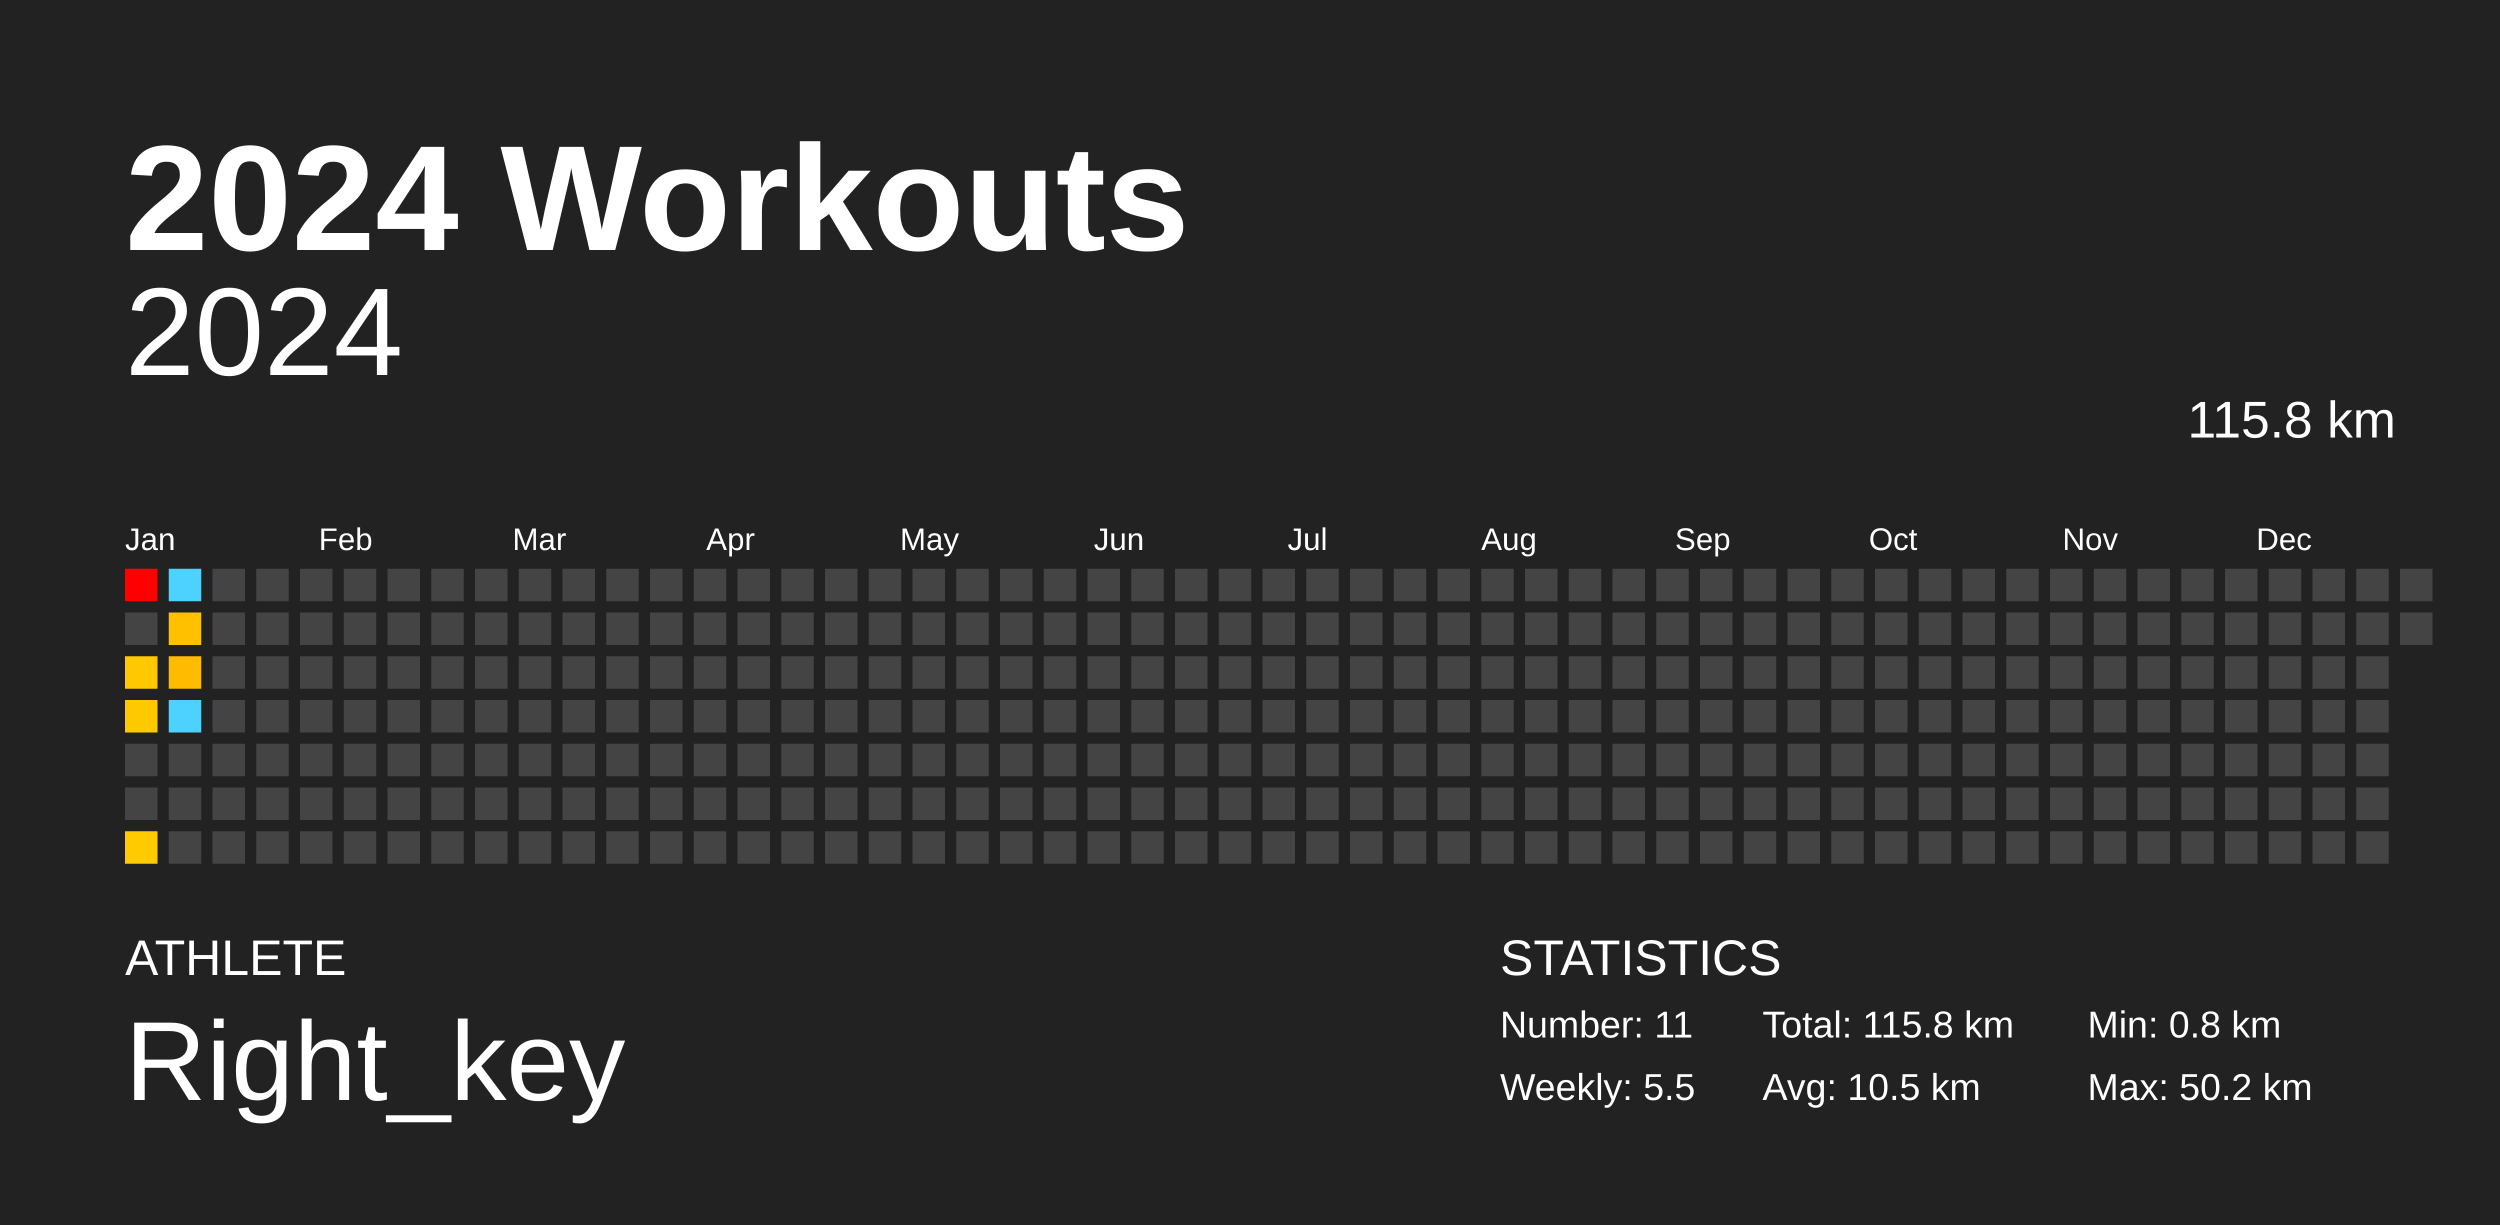
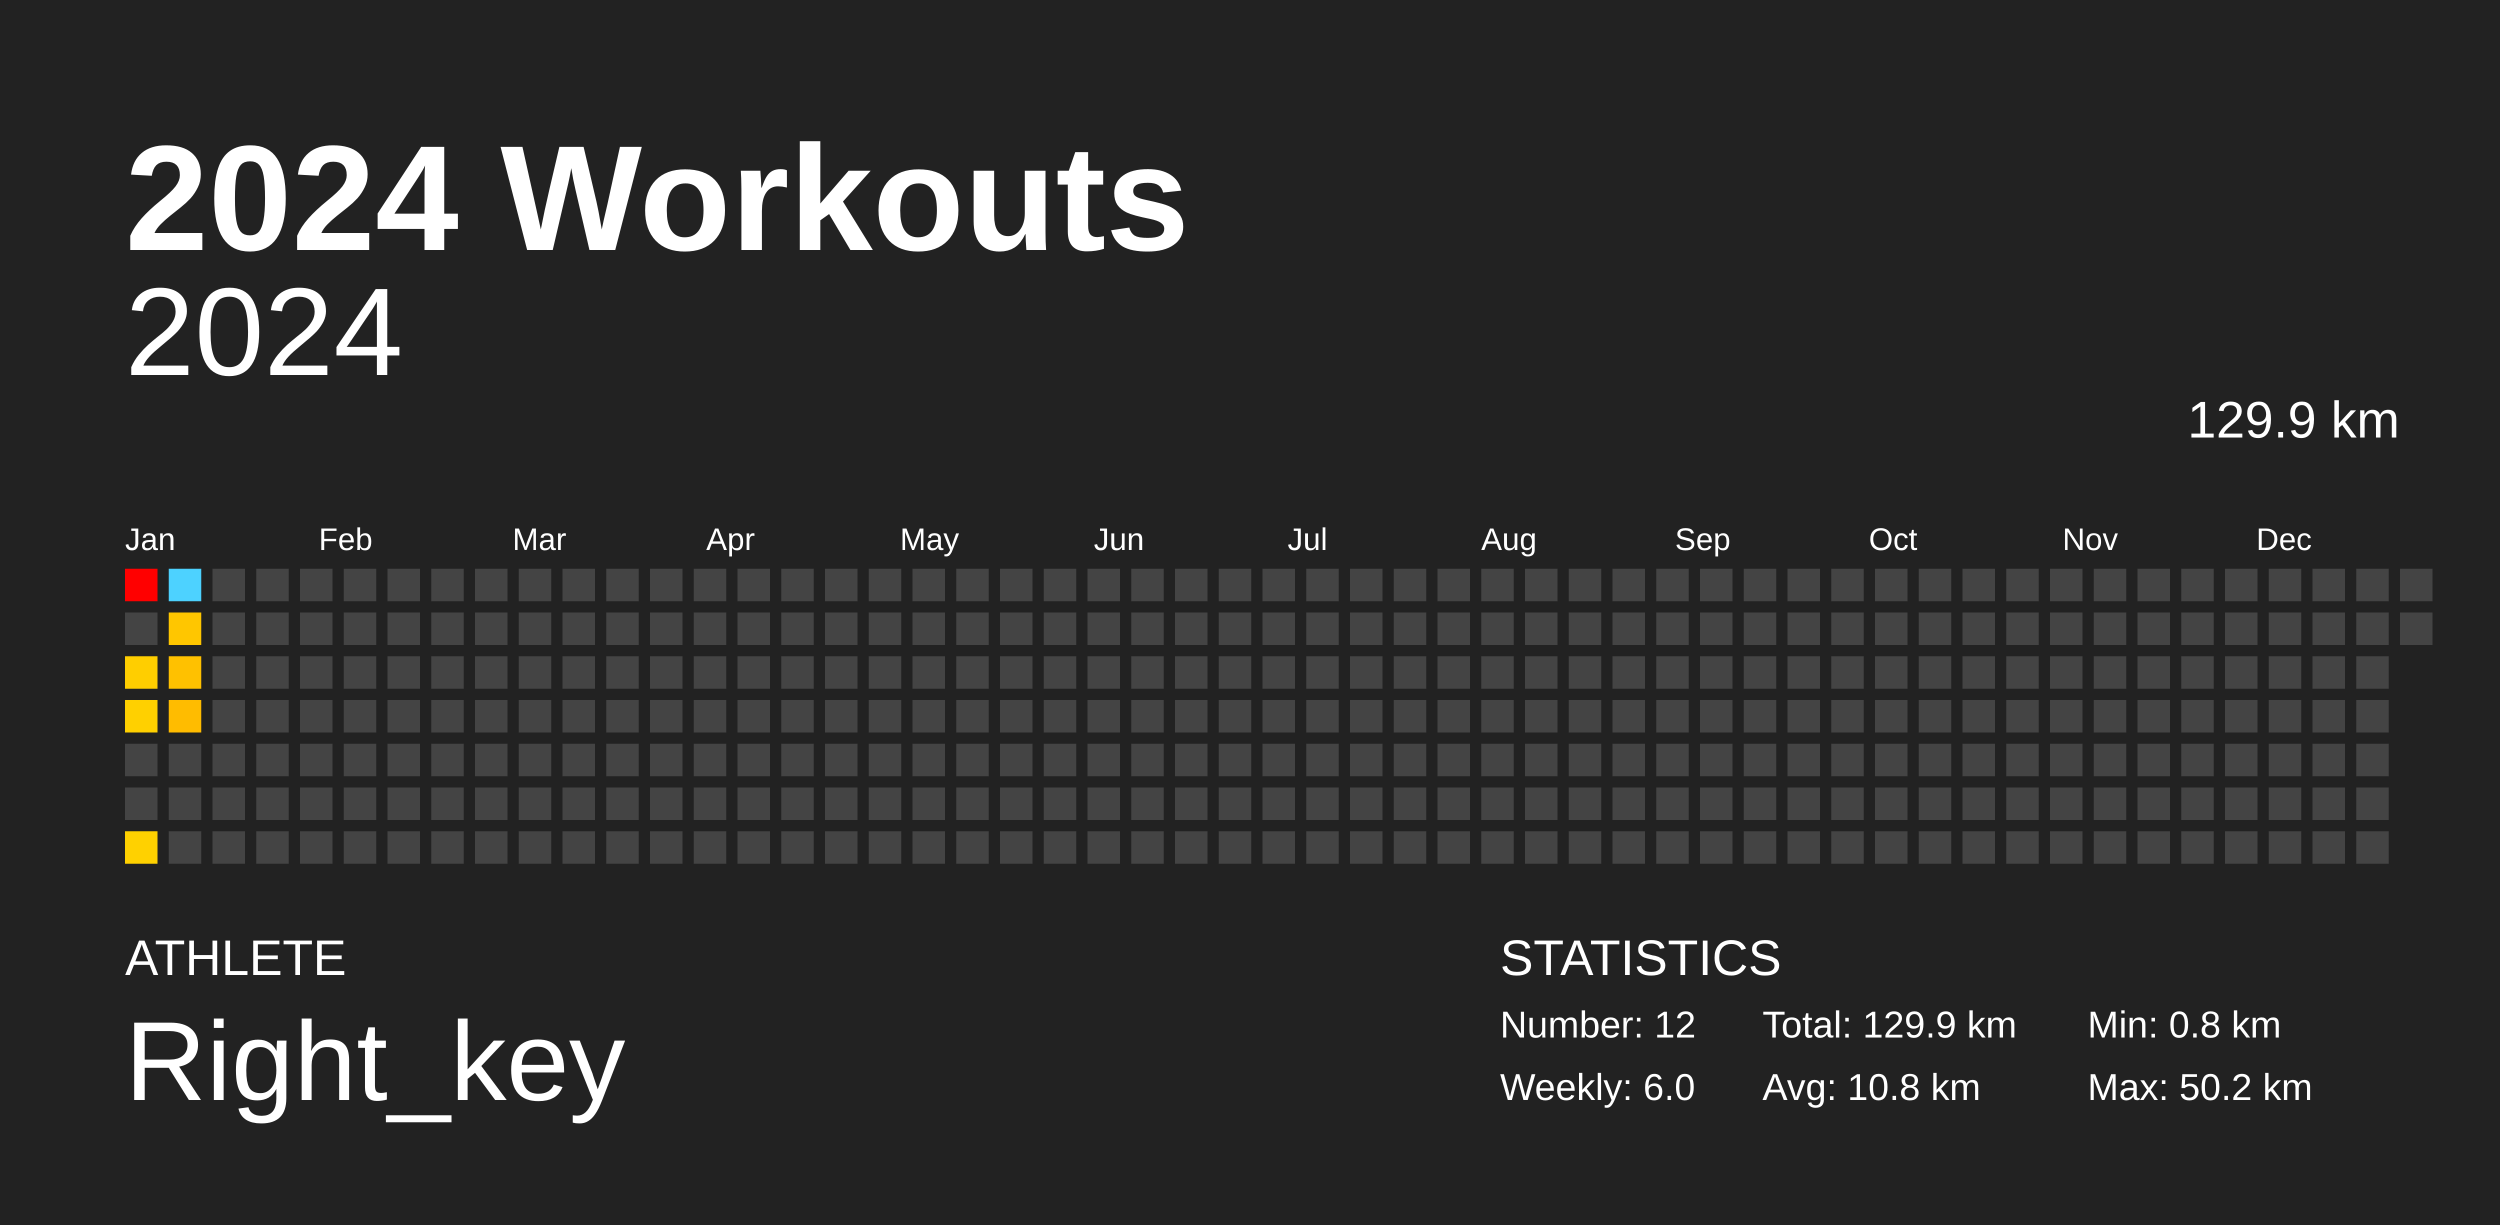
<svg xmlns="http://www.w3.org/2000/svg" baseProfile="full" height="98mm" version="1.1" viewBox="0,0,200,98" width="200mm">
  <defs />
  <rect fill="#222222" height="98" width="200" x="0" y="0" />
  <text fill="#FFFFFF" style="font-size:12px; font-family:Arial; font-weight:bold;" x="10" y="20">2024 Workouts</text>
  <text fill="#FFFFFF" style="font-size:4px; font-family:Arial" x="10" y="78">ATHLETE</text>
  <text fill="#FFFFFF" style="font-size:9px; font-family:Arial" x="10" y="88">Right_key</text>
  <text fill="#FFFFFF" style="font-size:4px; font-family:Arial" x="120" y="78">STATISTICS</text>
-   <text fill="#FFFFFF" style="font-size:3px; font-family:Arial" x="120" y="83">Number: 11</text>
-   <text fill="#FFFFFF" style="font-size:3px; font-family:Arial" x="120" y="88">Weekly: 5.5</text>
-   <text fill="#FFFFFF" style="font-size:3px; font-family:Arial" x="141" y="83">Total: 115.8 km</text>
-   <text fill="#FFFFFF" style="font-size:3px; font-family:Arial" x="141" y="88">Avg: 10.5 km</text>
+   <text fill="#FFFFFF" style="font-size:3px; font-family:Arial" x="120" y="83">Number: 12</text>
+   <text fill="#FFFFFF" style="font-size:3px; font-family:Arial" x="120" y="88">Weekly: 6.0</text>
+   <text fill="#FFFFFF" style="font-size:3px; font-family:Arial" x="141" y="83">Total: 129.9 km</text>
+   <text fill="#FFFFFF" style="font-size:3px; font-family:Arial" x="141" y="88">Avg: 10.8 km</text>
  <text fill="#FFFFFF" style="font-size:3px; font-family:Arial" x="167" y="83">Min: 0.8 km</text>
  <text fill="#FFFFFF" style="font-size:3px; font-family:Arial" x="167" y="88">Max: 50.2 km</text>
  <text alignment-baseline="hanging" fill="#FFFFFF" style="font-size:10.0px; font-family:Arial;" x="10" y="30">2024</text>
-   <text alignment-baseline="hanging" fill="#FFFFFF" style="font-size:4.125px; font-family:Arial;" x="175" y="35">115.8 km</text>
+   <text alignment-baseline="hanging" fill="#FFFFFF" style="font-size:4.125px; font-family:Arial;" x="175" y="35">129.9 km</text>
  <text fill="#FFFFFF" style="font-size:2.5px; font-family:Arial" x="10.0" y="44">Jan</text>
  <text fill="#FFFFFF" style="font-size:2.5px; font-family:Arial" x="25.5" y="44">Feb</text>
  <text fill="#FFFFFF" style="font-size:2.5px; font-family:Arial" x="41.0" y="44">Mar</text>
  <text fill="#FFFFFF" style="font-size:2.5px; font-family:Arial" x="56.5" y="44">Apr</text>
  <text fill="#FFFFFF" style="font-size:2.5px; font-family:Arial" x="72.0" y="44">May</text>
  <text fill="#FFFFFF" style="font-size:2.5px; font-family:Arial" x="87.5" y="44">Jun</text>
  <text fill="#FFFFFF" style="font-size:2.5px; font-family:Arial" x="103.0" y="44">Jul</text>
  <text fill="#FFFFFF" style="font-size:2.5px; font-family:Arial" x="118.5" y="44">Aug</text>
  <text fill="#FFFFFF" style="font-size:2.5px; font-family:Arial" x="134.0" y="44">Sep</text>
  <text fill="#FFFFFF" style="font-size:2.5px; font-family:Arial" x="149.5" y="44">Oct</text>
  <text fill="#FFFFFF" style="font-size:2.5px; font-family:Arial" x="165.0" y="44">Nov</text>
  <text fill="#FFFFFF" style="font-size:2.5px; font-family:Arial" x="180.5" y="44">Dec</text>
  <rect fill="red" height="2.6" width="2.6" x="10.0" y="45.5" />
  <rect fill="#444444" height="2.6" width="2.6" x="10.0" y="49.0" />
-   <rect fill="#ffc800" height="2.6" width="2.6" x="10.0" y="52.5" />
-   <rect fill="#ffc900" height="2.6" width="2.6" x="10.0" y="56.0" />
+   <rect fill="#ffce00" height="2.6" width="2.6" x="10.0" y="52.5" />
+   <rect fill="#ffd000" height="2.6" width="2.6" x="10.0" y="56.0" />
  <rect fill="#444444" height="2.6" width="2.6" x="10.0" y="59.5" />
  <rect fill="#444444" height="2.6" width="2.6" x="10.0" y="63.0" />
-   <rect fill="#ffca00" height="2.6" width="2.6" x="10.0" y="66.5" />
+   <rect fill="#ffd100" height="2.6" width="2.6" x="10.0" y="66.5" />
  <rect fill="#4dd2ff" height="2.6" width="2.6" x="13.5" y="45.5" />
-   <rect fill="#ffc000" height="2.6" width="2.6" x="13.5" y="49.0" />
-   <rect fill="#ffbb00" height="2.6" width="2.6" x="13.5" y="52.5" />
-   <rect fill="#4dd2ff" height="2.6" width="2.6" x="13.5" y="56.0" />
+   <rect fill="#ffc600" height="2.6" width="2.6" x="13.5" y="49.0" />
+   <rect fill="#ffc100" height="2.6" width="2.6" x="13.5" y="52.5" />
+   <rect fill="#ffbc00" height="2.6" width="2.6" x="13.5" y="56.0" />
  <rect fill="#444444" height="2.6" width="2.6" x="13.5" y="59.5" />
  <rect fill="#444444" height="2.6" width="2.6" x="13.5" y="63.0" />
  <rect fill="#444444" height="2.6" width="2.6" x="13.5" y="66.5" />
  <rect fill="#444444" height="2.6" width="2.6" x="17.0" y="45.5" />
  <rect fill="#444444" height="2.6" width="2.6" x="17.0" y="49.0" />
  <rect fill="#444444" height="2.6" width="2.6" x="17.0" y="52.5" />
  <rect fill="#444444" height="2.6" width="2.6" x="17.0" y="56.0" />
  <rect fill="#444444" height="2.6" width="2.6" x="17.0" y="59.5" />
  <rect fill="#444444" height="2.6" width="2.6" x="17.0" y="63.0" />
  <rect fill="#444444" height="2.6" width="2.6" x="17.0" y="66.5" />
  <rect fill="#444444" height="2.6" width="2.6" x="20.5" y="45.5" />
  <rect fill="#444444" height="2.6" width="2.6" x="20.5" y="49.0" />
  <rect fill="#444444" height="2.6" width="2.6" x="20.5" y="52.5" />
  <rect fill="#444444" height="2.6" width="2.6" x="20.5" y="56.0" />
  <rect fill="#444444" height="2.6" width="2.6" x="20.5" y="59.5" />
  <rect fill="#444444" height="2.6" width="2.6" x="20.5" y="63.0" />
  <rect fill="#444444" height="2.6" width="2.6" x="20.5" y="66.5" />
  <rect fill="#444444" height="2.6" width="2.6" x="24.0" y="45.5" />
  <rect fill="#444444" height="2.6" width="2.6" x="24.0" y="49.0" />
  <rect fill="#444444" height="2.6" width="2.6" x="24.0" y="52.5" />
  <rect fill="#444444" height="2.6" width="2.6" x="24.0" y="56.0" />
  <rect fill="#444444" height="2.6" width="2.6" x="24.0" y="59.5" />
  <rect fill="#444444" height="2.6" width="2.6" x="24.0" y="63.0" />
  <rect fill="#444444" height="2.6" width="2.6" x="24.0" y="66.5" />
  <rect fill="#444444" height="2.6" width="2.6" x="27.5" y="45.5" />
  <rect fill="#444444" height="2.6" width="2.6" x="27.5" y="49.0" />
  <rect fill="#444444" height="2.6" width="2.6" x="27.5" y="52.5" />
  <rect fill="#444444" height="2.6" width="2.6" x="27.5" y="56.0" />
  <rect fill="#444444" height="2.6" width="2.6" x="27.5" y="59.5" />
  <rect fill="#444444" height="2.6" width="2.6" x="27.5" y="63.0" />
  <rect fill="#444444" height="2.6" width="2.6" x="27.5" y="66.5" />
  <rect fill="#444444" height="2.6" width="2.6" x="31.0" y="45.5" />
  <rect fill="#444444" height="2.6" width="2.6" x="31.0" y="49.0" />
  <rect fill="#444444" height="2.6" width="2.6" x="31.0" y="52.5" />
  <rect fill="#444444" height="2.6" width="2.6" x="31.0" y="56.0" />
  <rect fill="#444444" height="2.6" width="2.6" x="31.0" y="59.5" />
  <rect fill="#444444" height="2.6" width="2.6" x="31.0" y="63.0" />
  <rect fill="#444444" height="2.6" width="2.6" x="31.0" y="66.5" />
  <rect fill="#444444" height="2.6" width="2.6" x="34.5" y="45.5" />
  <rect fill="#444444" height="2.6" width="2.6" x="34.5" y="49.0" />
  <rect fill="#444444" height="2.6" width="2.6" x="34.5" y="52.5" />
  <rect fill="#444444" height="2.6" width="2.6" x="34.5" y="56.0" />
  <rect fill="#444444" height="2.6" width="2.6" x="34.5" y="59.5" />
  <rect fill="#444444" height="2.6" width="2.6" x="34.5" y="63.0" />
  <rect fill="#444444" height="2.6" width="2.6" x="34.5" y="66.5" />
  <rect fill="#444444" height="2.6" width="2.6" x="38.0" y="45.5" />
  <rect fill="#444444" height="2.6" width="2.6" x="38.0" y="49.0" />
  <rect fill="#444444" height="2.6" width="2.6" x="38.0" y="52.5" />
  <rect fill="#444444" height="2.6" width="2.6" x="38.0" y="56.0" />
  <rect fill="#444444" height="2.6" width="2.6" x="38.0" y="59.5" />
  <rect fill="#444444" height="2.6" width="2.6" x="38.0" y="63.0" />
  <rect fill="#444444" height="2.6" width="2.6" x="38.0" y="66.5" />
  <rect fill="#444444" height="2.6" width="2.6" x="41.5" y="45.5" />
  <rect fill="#444444" height="2.6" width="2.6" x="41.5" y="49.0" />
  <rect fill="#444444" height="2.6" width="2.6" x="41.5" y="52.5" />
  <rect fill="#444444" height="2.6" width="2.6" x="41.5" y="56.0" />
  <rect fill="#444444" height="2.6" width="2.6" x="41.5" y="59.5" />
  <rect fill="#444444" height="2.6" width="2.6" x="41.5" y="63.0" />
  <rect fill="#444444" height="2.6" width="2.6" x="41.5" y="66.5" />
  <rect fill="#444444" height="2.6" width="2.6" x="45.0" y="45.5" />
  <rect fill="#444444" height="2.6" width="2.6" x="45.0" y="49.0" />
  <rect fill="#444444" height="2.6" width="2.6" x="45.0" y="52.5" />
  <rect fill="#444444" height="2.6" width="2.6" x="45.0" y="56.0" />
  <rect fill="#444444" height="2.6" width="2.6" x="45.0" y="59.5" />
  <rect fill="#444444" height="2.6" width="2.6" x="45.0" y="63.0" />
  <rect fill="#444444" height="2.6" width="2.6" x="45.0" y="66.5" />
  <rect fill="#444444" height="2.6" width="2.6" x="48.5" y="45.5" />
  <rect fill="#444444" height="2.6" width="2.6" x="48.5" y="49.0" />
  <rect fill="#444444" height="2.6" width="2.6" x="48.5" y="52.5" />
  <rect fill="#444444" height="2.6" width="2.6" x="48.5" y="56.0" />
  <rect fill="#444444" height="2.6" width="2.6" x="48.5" y="59.5" />
  <rect fill="#444444" height="2.6" width="2.6" x="48.5" y="63.0" />
  <rect fill="#444444" height="2.6" width="2.6" x="48.5" y="66.5" />
  <rect fill="#444444" height="2.6" width="2.6" x="52.0" y="45.5" />
  <rect fill="#444444" height="2.6" width="2.6" x="52.0" y="49.0" />
  <rect fill="#444444" height="2.6" width="2.6" x="52.0" y="52.5" />
  <rect fill="#444444" height="2.6" width="2.6" x="52.0" y="56.0" />
  <rect fill="#444444" height="2.6" width="2.6" x="52.0" y="59.5" />
  <rect fill="#444444" height="2.6" width="2.6" x="52.0" y="63.0" />
  <rect fill="#444444" height="2.6" width="2.6" x="52.0" y="66.5" />
  <rect fill="#444444" height="2.6" width="2.6" x="55.5" y="45.5" />
  <rect fill="#444444" height="2.6" width="2.6" x="55.5" y="49.0" />
  <rect fill="#444444" height="2.6" width="2.6" x="55.5" y="52.5" />
  <rect fill="#444444" height="2.6" width="2.6" x="55.5" y="56.0" />
  <rect fill="#444444" height="2.6" width="2.6" x="55.5" y="59.5" />
  <rect fill="#444444" height="2.6" width="2.6" x="55.5" y="63.0" />
  <rect fill="#444444" height="2.6" width="2.6" x="55.5" y="66.5" />
  <rect fill="#444444" height="2.6" width="2.6" x="59.0" y="45.5" />
  <rect fill="#444444" height="2.6" width="2.6" x="59.0" y="49.0" />
  <rect fill="#444444" height="2.6" width="2.6" x="59.0" y="52.5" />
  <rect fill="#444444" height="2.6" width="2.6" x="59.0" y="56.0" />
  <rect fill="#444444" height="2.6" width="2.6" x="59.0" y="59.5" />
  <rect fill="#444444" height="2.6" width="2.6" x="59.0" y="63.0" />
  <rect fill="#444444" height="2.6" width="2.6" x="59.0" y="66.5" />
  <rect fill="#444444" height="2.6" width="2.6" x="62.5" y="45.5" />
  <rect fill="#444444" height="2.6" width="2.6" x="62.5" y="49.0" />
  <rect fill="#444444" height="2.6" width="2.6" x="62.5" y="52.5" />
  <rect fill="#444444" height="2.6" width="2.6" x="62.5" y="56.0" />
  <rect fill="#444444" height="2.6" width="2.6" x="62.5" y="59.5" />
  <rect fill="#444444" height="2.6" width="2.6" x="62.5" y="63.0" />
  <rect fill="#444444" height="2.6" width="2.6" x="62.5" y="66.5" />
  <rect fill="#444444" height="2.6" width="2.6" x="66.0" y="45.5" />
  <rect fill="#444444" height="2.6" width="2.6" x="66.0" y="49.0" />
  <rect fill="#444444" height="2.6" width="2.6" x="66.0" y="52.5" />
  <rect fill="#444444" height="2.6" width="2.6" x="66.0" y="56.0" />
  <rect fill="#444444" height="2.6" width="2.6" x="66.0" y="59.5" />
  <rect fill="#444444" height="2.6" width="2.6" x="66.0" y="63.0" />
  <rect fill="#444444" height="2.6" width="2.6" x="66.0" y="66.5" />
  <rect fill="#444444" height="2.6" width="2.6" x="69.5" y="45.5" />
  <rect fill="#444444" height="2.6" width="2.6" x="69.5" y="49.0" />
  <rect fill="#444444" height="2.6" width="2.6" x="69.5" y="52.5" />
  <rect fill="#444444" height="2.6" width="2.6" x="69.5" y="56.0" />
  <rect fill="#444444" height="2.6" width="2.6" x="69.5" y="59.5" />
  <rect fill="#444444" height="2.6" width="2.6" x="69.5" y="63.0" />
  <rect fill="#444444" height="2.6" width="2.6" x="69.5" y="66.5" />
  <rect fill="#444444" height="2.6" width="2.6" x="73.0" y="45.5" />
  <rect fill="#444444" height="2.6" width="2.6" x="73.0" y="49.0" />
  <rect fill="#444444" height="2.6" width="2.6" x="73.0" y="52.5" />
  <rect fill="#444444" height="2.6" width="2.6" x="73.0" y="56.0" />
  <rect fill="#444444" height="2.6" width="2.6" x="73.0" y="59.5" />
  <rect fill="#444444" height="2.6" width="2.6" x="73.0" y="63.0" />
  <rect fill="#444444" height="2.6" width="2.6" x="73.0" y="66.5" />
  <rect fill="#444444" height="2.6" width="2.6" x="76.5" y="45.5" />
  <rect fill="#444444" height="2.6" width="2.6" x="76.5" y="49.0" />
  <rect fill="#444444" height="2.6" width="2.6" x="76.5" y="52.5" />
  <rect fill="#444444" height="2.6" width="2.6" x="76.5" y="56.0" />
  <rect fill="#444444" height="2.6" width="2.6" x="76.5" y="59.5" />
  <rect fill="#444444" height="2.6" width="2.6" x="76.5" y="63.0" />
  <rect fill="#444444" height="2.6" width="2.6" x="76.5" y="66.5" />
  <rect fill="#444444" height="2.6" width="2.6" x="80.0" y="45.5" />
  <rect fill="#444444" height="2.6" width="2.6" x="80.0" y="49.0" />
  <rect fill="#444444" height="2.6" width="2.6" x="80.0" y="52.5" />
  <rect fill="#444444" height="2.6" width="2.6" x="80.0" y="56.0" />
  <rect fill="#444444" height="2.6" width="2.6" x="80.0" y="59.5" />
  <rect fill="#444444" height="2.6" width="2.6" x="80.0" y="63.0" />
  <rect fill="#444444" height="2.6" width="2.6" x="80.0" y="66.5" />
  <rect fill="#444444" height="2.6" width="2.6" x="83.5" y="45.5" />
  <rect fill="#444444" height="2.6" width="2.6" x="83.5" y="49.0" />
  <rect fill="#444444" height="2.6" width="2.6" x="83.5" y="52.5" />
  <rect fill="#444444" height="2.6" width="2.6" x="83.5" y="56.0" />
  <rect fill="#444444" height="2.6" width="2.6" x="83.5" y="59.5" />
  <rect fill="#444444" height="2.6" width="2.6" x="83.5" y="63.0" />
  <rect fill="#444444" height="2.6" width="2.6" x="83.5" y="66.5" />
  <rect fill="#444444" height="2.6" width="2.6" x="87.0" y="45.5" />
  <rect fill="#444444" height="2.6" width="2.6" x="87.0" y="49.0" />
  <rect fill="#444444" height="2.6" width="2.6" x="87.0" y="52.5" />
  <rect fill="#444444" height="2.6" width="2.6" x="87.0" y="56.0" />
  <rect fill="#444444" height="2.6" width="2.6" x="87.0" y="59.5" />
  <rect fill="#444444" height="2.6" width="2.6" x="87.0" y="63.0" />
  <rect fill="#444444" height="2.6" width="2.6" x="87.0" y="66.5" />
  <rect fill="#444444" height="2.6" width="2.6" x="90.5" y="45.5" />
  <rect fill="#444444" height="2.6" width="2.6" x="90.5" y="49.0" />
  <rect fill="#444444" height="2.6" width="2.6" x="90.5" y="52.5" />
  <rect fill="#444444" height="2.6" width="2.6" x="90.5" y="56.0" />
  <rect fill="#444444" height="2.6" width="2.6" x="90.5" y="59.5" />
  <rect fill="#444444" height="2.6" width="2.6" x="90.5" y="63.0" />
  <rect fill="#444444" height="2.6" width="2.6" x="90.5" y="66.5" />
  <rect fill="#444444" height="2.6" width="2.6" x="94.0" y="45.5" />
  <rect fill="#444444" height="2.6" width="2.6" x="94.0" y="49.0" />
  <rect fill="#444444" height="2.6" width="2.6" x="94.0" y="52.5" />
  <rect fill="#444444" height="2.6" width="2.6" x="94.0" y="56.0" />
  <rect fill="#444444" height="2.6" width="2.6" x="94.0" y="59.5" />
  <rect fill="#444444" height="2.6" width="2.6" x="94.0" y="63.0" />
  <rect fill="#444444" height="2.6" width="2.6" x="94.0" y="66.5" />
  <rect fill="#444444" height="2.6" width="2.6" x="97.5" y="45.5" />
  <rect fill="#444444" height="2.6" width="2.6" x="97.5" y="49.0" />
  <rect fill="#444444" height="2.6" width="2.6" x="97.5" y="52.5" />
  <rect fill="#444444" height="2.6" width="2.6" x="97.5" y="56.0" />
  <rect fill="#444444" height="2.6" width="2.6" x="97.5" y="59.5" />
  <rect fill="#444444" height="2.6" width="2.6" x="97.5" y="63.0" />
  <rect fill="#444444" height="2.6" width="2.6" x="97.5" y="66.5" />
  <rect fill="#444444" height="2.6" width="2.6" x="101.0" y="45.5" />
  <rect fill="#444444" height="2.6" width="2.6" x="101.0" y="49.0" />
  <rect fill="#444444" height="2.6" width="2.6" x="101.0" y="52.5" />
  <rect fill="#444444" height="2.6" width="2.6" x="101.0" y="56.0" />
  <rect fill="#444444" height="2.6" width="2.6" x="101.0" y="59.5" />
  <rect fill="#444444" height="2.6" width="2.6" x="101.0" y="63.0" />
  <rect fill="#444444" height="2.6" width="2.6" x="101.0" y="66.5" />
  <rect fill="#444444" height="2.6" width="2.6" x="104.5" y="45.5" />
  <rect fill="#444444" height="2.6" width="2.6" x="104.5" y="49.0" />
  <rect fill="#444444" height="2.6" width="2.6" x="104.5" y="52.5" />
  <rect fill="#444444" height="2.6" width="2.6" x="104.5" y="56.0" />
  <rect fill="#444444" height="2.6" width="2.6" x="104.5" y="59.5" />
  <rect fill="#444444" height="2.6" width="2.6" x="104.5" y="63.0" />
  <rect fill="#444444" height="2.6" width="2.6" x="104.5" y="66.5" />
  <rect fill="#444444" height="2.6" width="2.6" x="108.0" y="45.5" />
  <rect fill="#444444" height="2.6" width="2.6" x="108.0" y="49.0" />
  <rect fill="#444444" height="2.6" width="2.6" x="108.0" y="52.5" />
  <rect fill="#444444" height="2.6" width="2.6" x="108.0" y="56.0" />
  <rect fill="#444444" height="2.6" width="2.6" x="108.0" y="59.5" />
  <rect fill="#444444" height="2.6" width="2.6" x="108.0" y="63.0" />
  <rect fill="#444444" height="2.6" width="2.6" x="108.0" y="66.5" />
  <rect fill="#444444" height="2.6" width="2.6" x="111.5" y="45.5" />
  <rect fill="#444444" height="2.6" width="2.6" x="111.5" y="49.0" />
  <rect fill="#444444" height="2.6" width="2.6" x="111.5" y="52.5" />
  <rect fill="#444444" height="2.6" width="2.6" x="111.5" y="56.0" />
  <rect fill="#444444" height="2.6" width="2.6" x="111.5" y="59.5" />
  <rect fill="#444444" height="2.6" width="2.6" x="111.5" y="63.0" />
  <rect fill="#444444" height="2.6" width="2.6" x="111.5" y="66.5" />
  <rect fill="#444444" height="2.6" width="2.6" x="115.0" y="45.5" />
  <rect fill="#444444" height="2.6" width="2.6" x="115.0" y="49.0" />
  <rect fill="#444444" height="2.6" width="2.6" x="115.0" y="52.5" />
  <rect fill="#444444" height="2.6" width="2.6" x="115.0" y="56.0" />
  <rect fill="#444444" height="2.6" width="2.6" x="115.0" y="59.5" />
  <rect fill="#444444" height="2.6" width="2.6" x="115.0" y="63.0" />
  <rect fill="#444444" height="2.6" width="2.6" x="115.0" y="66.5" />
  <rect fill="#444444" height="2.6" width="2.6" x="118.5" y="45.5" />
  <rect fill="#444444" height="2.6" width="2.6" x="118.5" y="49.0" />
  <rect fill="#444444" height="2.6" width="2.6" x="118.5" y="52.5" />
  <rect fill="#444444" height="2.6" width="2.6" x="118.5" y="56.0" />
  <rect fill="#444444" height="2.6" width="2.6" x="118.5" y="59.5" />
  <rect fill="#444444" height="2.6" width="2.6" x="118.5" y="63.0" />
  <rect fill="#444444" height="2.6" width="2.6" x="118.5" y="66.5" />
  <rect fill="#444444" height="2.6" width="2.6" x="122.0" y="45.5" />
  <rect fill="#444444" height="2.6" width="2.6" x="122.0" y="49.0" />
  <rect fill="#444444" height="2.6" width="2.6" x="122.0" y="52.5" />
  <rect fill="#444444" height="2.6" width="2.6" x="122.0" y="56.0" />
  <rect fill="#444444" height="2.6" width="2.6" x="122.0" y="59.5" />
  <rect fill="#444444" height="2.6" width="2.6" x="122.0" y="63.0" />
  <rect fill="#444444" height="2.6" width="2.6" x="122.0" y="66.5" />
  <rect fill="#444444" height="2.6" width="2.6" x="125.5" y="45.5" />
  <rect fill="#444444" height="2.6" width="2.6" x="125.5" y="49.0" />
  <rect fill="#444444" height="2.6" width="2.6" x="125.5" y="52.5" />
  <rect fill="#444444" height="2.6" width="2.6" x="125.5" y="56.0" />
  <rect fill="#444444" height="2.6" width="2.6" x="125.5" y="59.5" />
  <rect fill="#444444" height="2.6" width="2.6" x="125.5" y="63.0" />
  <rect fill="#444444" height="2.6" width="2.6" x="125.5" y="66.5" />
  <rect fill="#444444" height="2.6" width="2.6" x="129.0" y="45.5" />
  <rect fill="#444444" height="2.6" width="2.6" x="129.0" y="49.0" />
  <rect fill="#444444" height="2.6" width="2.6" x="129.0" y="52.5" />
  <rect fill="#444444" height="2.6" width="2.6" x="129.0" y="56.0" />
  <rect fill="#444444" height="2.6" width="2.6" x="129.0" y="59.5" />
  <rect fill="#444444" height="2.6" width="2.6" x="129.0" y="63.0" />
  <rect fill="#444444" height="2.6" width="2.6" x="129.0" y="66.5" />
  <rect fill="#444444" height="2.6" width="2.6" x="132.5" y="45.5" />
  <rect fill="#444444" height="2.6" width="2.6" x="132.5" y="49.0" />
  <rect fill="#444444" height="2.6" width="2.6" x="132.5" y="52.5" />
  <rect fill="#444444" height="2.6" width="2.6" x="132.5" y="56.0" />
  <rect fill="#444444" height="2.6" width="2.6" x="132.5" y="59.5" />
  <rect fill="#444444" height="2.6" width="2.6" x="132.5" y="63.0" />
  <rect fill="#444444" height="2.6" width="2.6" x="132.5" y="66.5" />
  <rect fill="#444444" height="2.6" width="2.6" x="136.0" y="45.5" />
  <rect fill="#444444" height="2.6" width="2.6" x="136.0" y="49.0" />
  <rect fill="#444444" height="2.6" width="2.6" x="136.0" y="52.5" />
  <rect fill="#444444" height="2.6" width="2.6" x="136.0" y="56.0" />
  <rect fill="#444444" height="2.6" width="2.6" x="136.0" y="59.5" />
  <rect fill="#444444" height="2.6" width="2.6" x="136.0" y="63.0" />
  <rect fill="#444444" height="2.6" width="2.6" x="136.0" y="66.5" />
  <rect fill="#444444" height="2.6" width="2.6" x="139.5" y="45.5" />
  <rect fill="#444444" height="2.6" width="2.6" x="139.5" y="49.0" />
  <rect fill="#444444" height="2.6" width="2.6" x="139.5" y="52.5" />
  <rect fill="#444444" height="2.6" width="2.6" x="139.5" y="56.0" />
  <rect fill="#444444" height="2.6" width="2.6" x="139.5" y="59.5" />
  <rect fill="#444444" height="2.6" width="2.6" x="139.5" y="63.0" />
  <rect fill="#444444" height="2.6" width="2.6" x="139.5" y="66.5" />
  <rect fill="#444444" height="2.6" width="2.6" x="143.0" y="45.5" />
  <rect fill="#444444" height="2.6" width="2.6" x="143.0" y="49.0" />
  <rect fill="#444444" height="2.6" width="2.6" x="143.0" y="52.5" />
  <rect fill="#444444" height="2.6" width="2.6" x="143.0" y="56.0" />
  <rect fill="#444444" height="2.6" width="2.6" x="143.0" y="59.5" />
  <rect fill="#444444" height="2.6" width="2.6" x="143.0" y="63.0" />
  <rect fill="#444444" height="2.6" width="2.6" x="143.0" y="66.5" />
  <rect fill="#444444" height="2.6" width="2.6" x="146.5" y="45.5" />
  <rect fill="#444444" height="2.6" width="2.6" x="146.5" y="49.0" />
  <rect fill="#444444" height="2.6" width="2.6" x="146.5" y="52.5" />
  <rect fill="#444444" height="2.6" width="2.6" x="146.5" y="56.0" />
  <rect fill="#444444" height="2.6" width="2.6" x="146.5" y="59.5" />
  <rect fill="#444444" height="2.6" width="2.6" x="146.5" y="63.0" />
  <rect fill="#444444" height="2.6" width="2.6" x="146.5" y="66.5" />
  <rect fill="#444444" height="2.6" width="2.6" x="150.0" y="45.5" />
  <rect fill="#444444" height="2.6" width="2.6" x="150.0" y="49.0" />
  <rect fill="#444444" height="2.6" width="2.6" x="150.0" y="52.5" />
  <rect fill="#444444" height="2.6" width="2.6" x="150.0" y="56.0" />
  <rect fill="#444444" height="2.6" width="2.6" x="150.0" y="59.5" />
  <rect fill="#444444" height="2.6" width="2.6" x="150.0" y="63.0" />
  <rect fill="#444444" height="2.6" width="2.6" x="150.0" y="66.5" />
  <rect fill="#444444" height="2.6" width="2.6" x="153.5" y="45.5" />
  <rect fill="#444444" height="2.6" width="2.6" x="153.5" y="49.0" />
  <rect fill="#444444" height="2.6" width="2.6" x="153.5" y="52.5" />
  <rect fill="#444444" height="2.6" width="2.6" x="153.5" y="56.0" />
  <rect fill="#444444" height="2.6" width="2.6" x="153.5" y="59.5" />
  <rect fill="#444444" height="2.6" width="2.6" x="153.5" y="63.0" />
  <rect fill="#444444" height="2.6" width="2.6" x="153.5" y="66.5" />
  <rect fill="#444444" height="2.6" width="2.6" x="157.0" y="45.5" />
  <rect fill="#444444" height="2.6" width="2.6" x="157.0" y="49.0" />
  <rect fill="#444444" height="2.6" width="2.6" x="157.0" y="52.5" />
  <rect fill="#444444" height="2.6" width="2.6" x="157.0" y="56.0" />
  <rect fill="#444444" height="2.6" width="2.6" x="157.0" y="59.5" />
  <rect fill="#444444" height="2.6" width="2.6" x="157.0" y="63.0" />
  <rect fill="#444444" height="2.6" width="2.6" x="157.0" y="66.5" />
  <rect fill="#444444" height="2.6" width="2.6" x="160.5" y="45.5" />
  <rect fill="#444444" height="2.6" width="2.6" x="160.5" y="49.0" />
  <rect fill="#444444" height="2.6" width="2.6" x="160.5" y="52.5" />
  <rect fill="#444444" height="2.6" width="2.6" x="160.5" y="56.0" />
  <rect fill="#444444" height="2.6" width="2.6" x="160.5" y="59.5" />
  <rect fill="#444444" height="2.6" width="2.6" x="160.5" y="63.0" />
  <rect fill="#444444" height="2.6" width="2.6" x="160.5" y="66.5" />
  <rect fill="#444444" height="2.6" width="2.6" x="164.0" y="45.5" />
  <rect fill="#444444" height="2.6" width="2.6" x="164.0" y="49.0" />
  <rect fill="#444444" height="2.6" width="2.6" x="164.0" y="52.5" />
  <rect fill="#444444" height="2.6" width="2.6" x="164.0" y="56.0" />
  <rect fill="#444444" height="2.6" width="2.6" x="164.0" y="59.5" />
  <rect fill="#444444" height="2.6" width="2.6" x="164.0" y="63.0" />
  <rect fill="#444444" height="2.6" width="2.6" x="164.0" y="66.5" />
  <rect fill="#444444" height="2.6" width="2.6" x="167.5" y="45.5" />
  <rect fill="#444444" height="2.6" width="2.6" x="167.5" y="49.0" />
  <rect fill="#444444" height="2.6" width="2.6" x="167.5" y="52.5" />
  <rect fill="#444444" height="2.6" width="2.6" x="167.5" y="56.0" />
  <rect fill="#444444" height="2.6" width="2.6" x="167.5" y="59.5" />
  <rect fill="#444444" height="2.6" width="2.6" x="167.5" y="63.0" />
  <rect fill="#444444" height="2.6" width="2.6" x="167.5" y="66.5" />
  <rect fill="#444444" height="2.6" width="2.6" x="171.0" y="45.5" />
  <rect fill="#444444" height="2.6" width="2.6" x="171.0" y="49.0" />
  <rect fill="#444444" height="2.6" width="2.6" x="171.0" y="52.5" />
  <rect fill="#444444" height="2.6" width="2.6" x="171.0" y="56.0" />
  <rect fill="#444444" height="2.6" width="2.6" x="171.0" y="59.5" />
  <rect fill="#444444" height="2.6" width="2.6" x="171.0" y="63.0" />
  <rect fill="#444444" height="2.6" width="2.6" x="171.0" y="66.5" />
  <rect fill="#444444" height="2.6" width="2.6" x="174.5" y="45.5" />
  <rect fill="#444444" height="2.6" width="2.6" x="174.5" y="49.0" />
  <rect fill="#444444" height="2.6" width="2.6" x="174.5" y="52.5" />
  <rect fill="#444444" height="2.6" width="2.6" x="174.5" y="56.0" />
  <rect fill="#444444" height="2.6" width="2.6" x="174.5" y="59.5" />
  <rect fill="#444444" height="2.6" width="2.6" x="174.5" y="63.0" />
  <rect fill="#444444" height="2.6" width="2.6" x="174.5" y="66.5" />
  <rect fill="#444444" height="2.6" width="2.6" x="178.0" y="45.5" />
  <rect fill="#444444" height="2.6" width="2.6" x="178.0" y="49.0" />
  <rect fill="#444444" height="2.6" width="2.6" x="178.0" y="52.5" />
  <rect fill="#444444" height="2.6" width="2.6" x="178.0" y="56.0" />
  <rect fill="#444444" height="2.6" width="2.6" x="178.0" y="59.5" />
  <rect fill="#444444" height="2.6" width="2.6" x="178.0" y="63.0" />
  <rect fill="#444444" height="2.6" width="2.6" x="178.0" y="66.5" />
  <rect fill="#444444" height="2.6" width="2.6" x="181.5" y="45.5" />
  <rect fill="#444444" height="2.6" width="2.6" x="181.5" y="49.0" />
  <rect fill="#444444" height="2.6" width="2.6" x="181.5" y="52.5" />
  <rect fill="#444444" height="2.6" width="2.6" x="181.5" y="56.0" />
  <rect fill="#444444" height="2.6" width="2.6" x="181.5" y="59.5" />
  <rect fill="#444444" height="2.6" width="2.6" x="181.5" y="63.0" />
  <rect fill="#444444" height="2.6" width="2.6" x="181.5" y="66.5" />
  <rect fill="#444444" height="2.6" width="2.6" x="185.0" y="45.5" />
  <rect fill="#444444" height="2.6" width="2.6" x="185.0" y="49.0" />
  <rect fill="#444444" height="2.6" width="2.6" x="185.0" y="52.5" />
  <rect fill="#444444" height="2.6" width="2.6" x="185.0" y="56.0" />
  <rect fill="#444444" height="2.6" width="2.6" x="185.0" y="59.5" />
  <rect fill="#444444" height="2.6" width="2.6" x="185.0" y="63.0" />
  <rect fill="#444444" height="2.6" width="2.6" x="185.0" y="66.5" />
  <rect fill="#444444" height="2.6" width="2.6" x="188.5" y="45.5" />
  <rect fill="#444444" height="2.6" width="2.6" x="188.5" y="49.0" />
  <rect fill="#444444" height="2.6" width="2.6" x="188.5" y="52.5" />
  <rect fill="#444444" height="2.6" width="2.6" x="188.5" y="56.0" />
  <rect fill="#444444" height="2.6" width="2.6" x="188.5" y="59.5" />
  <rect fill="#444444" height="2.6" width="2.6" x="188.5" y="63.0" />
  <rect fill="#444444" height="2.6" width="2.6" x="188.5" y="66.5" />
  <rect fill="#444444" height="2.6" width="2.6" x="192.0" y="45.5" />
  <rect fill="#444444" height="2.6" width="2.6" x="192.0" y="49.0" />
</svg>
